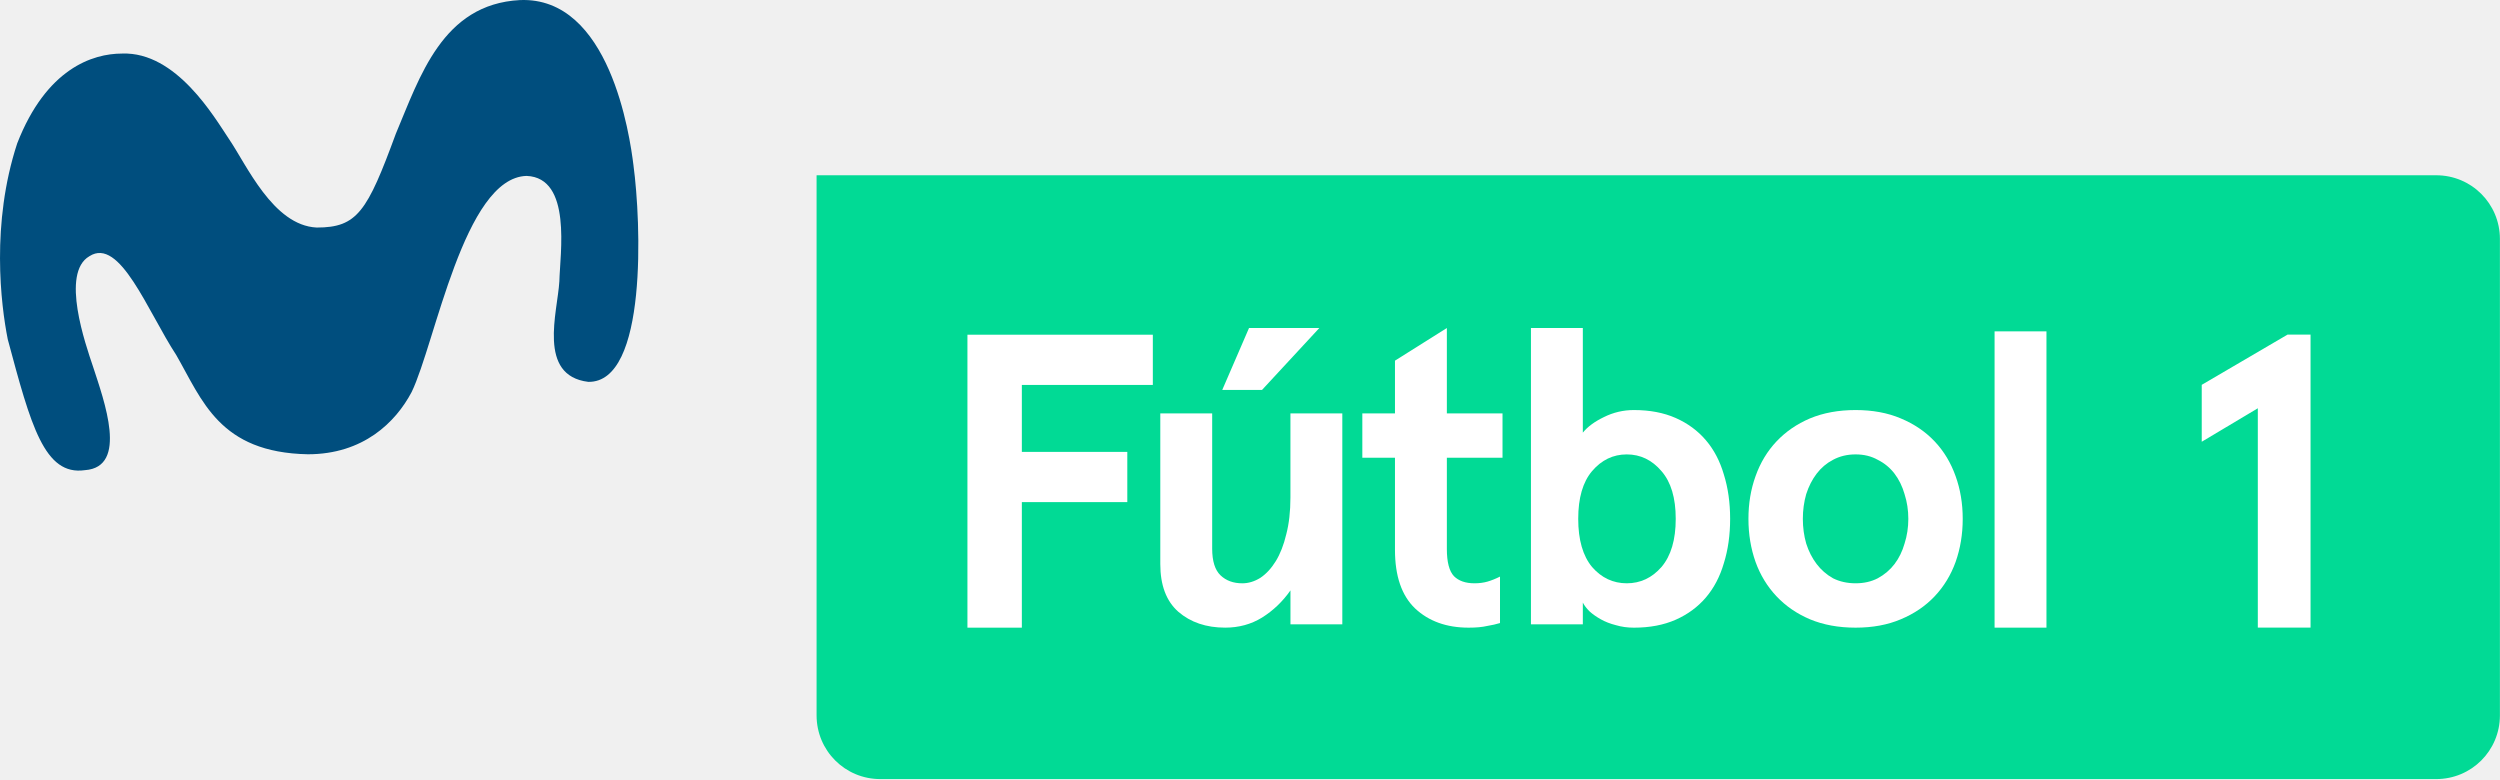
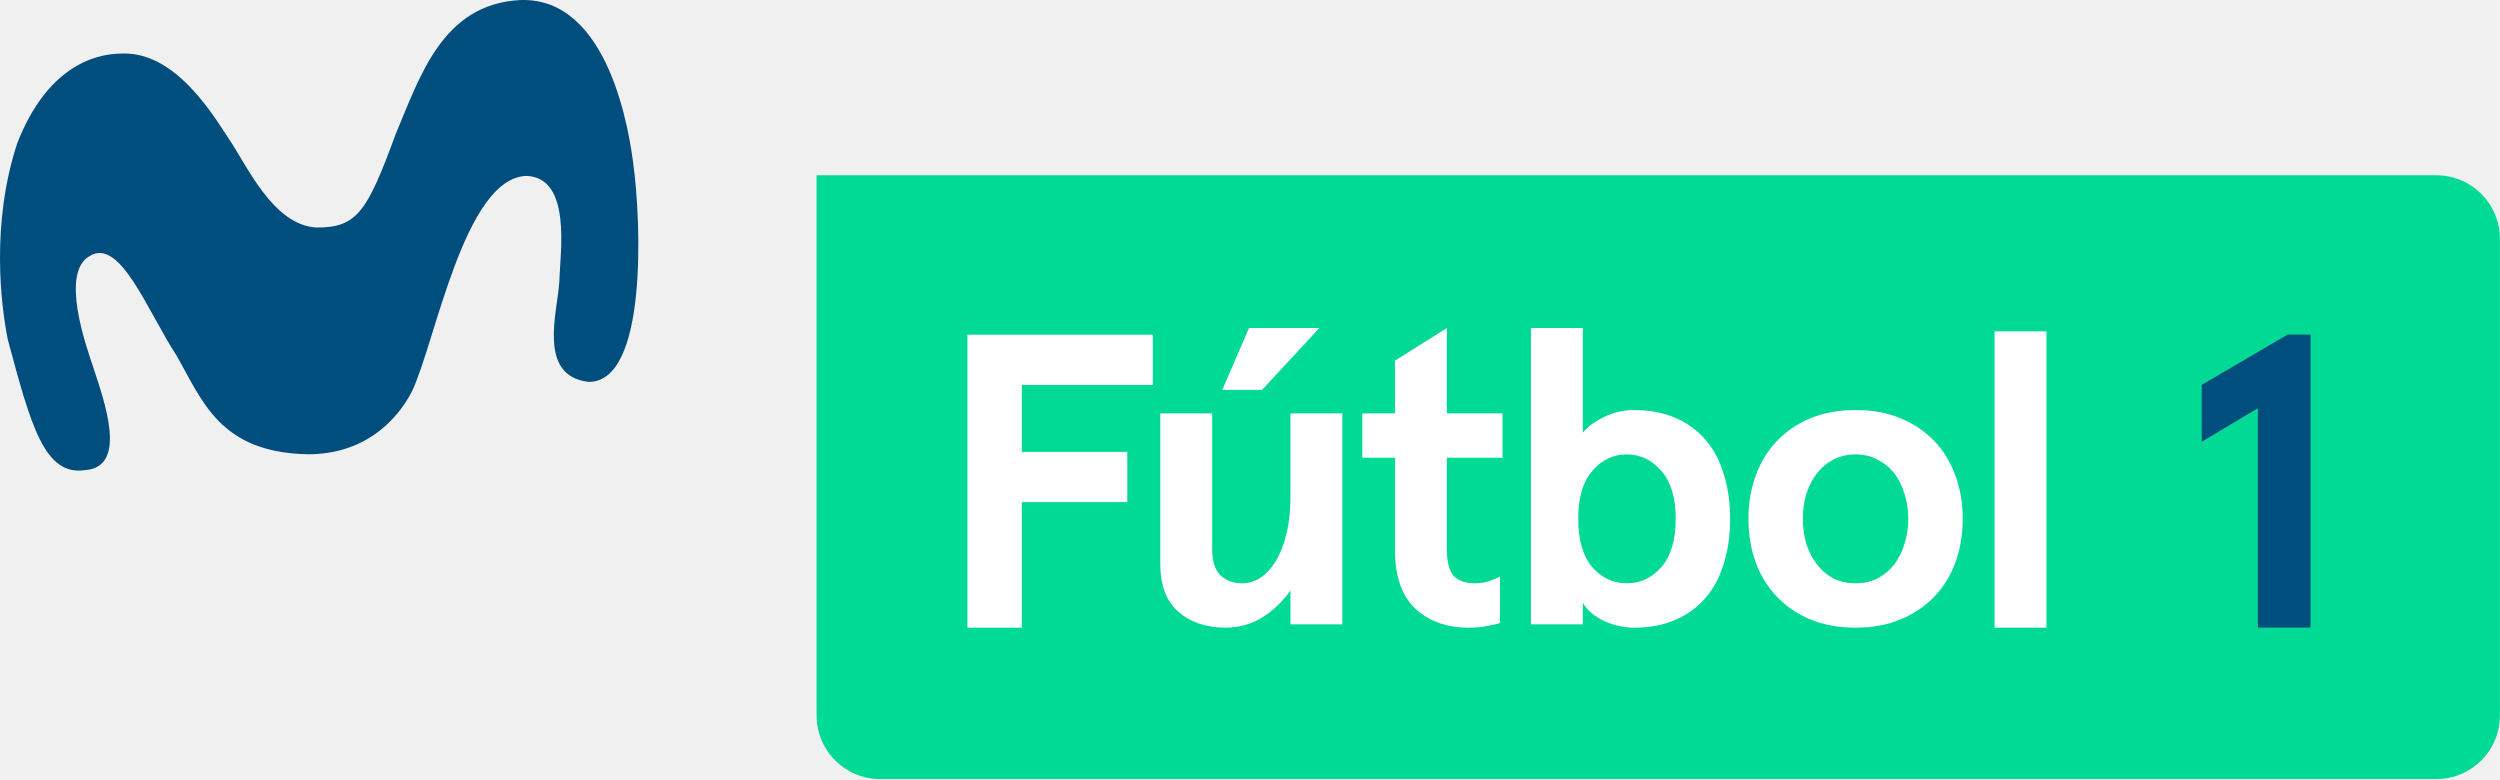
<svg xmlns="http://www.w3.org/2000/svg" id="svg28" width="670.86" height="209.06" version="1.1" viewBox="0 0 177.5 55.316">
  <g id="g8" transform="translate(.00049 .000167)" stroke-width="1.252">
    <path id="path2" d="m57.976 12.444v38.347c0 2.507 2.018 4.525 4.525 4.525h110.47c2.507 0 4.525-2.018 4.525-4.525v-33.822c0-2.507-2.018-4.525-4.525-4.525h-115z" fill="#01da95" />
    <path id="path4" d="m57.976 12.444-0.009 2.61e-4h0.009z" fill="#ff0" />
    <path id="path6" d="m44.978 11.762c-0.266-2.165-1.686-12.02-8.066-11.757-5.507 0.291-7.108 5.456-8.812 9.495-2.031 5.528-2.736 6.656-5.614 6.656-3.112-0.145-4.992-4.484-6.246-6.308-1.018-1.516-3.72-6.19-7.573-6.045-2.098 0-5.378 1.068-7.447 6.372-1.873 5.701-1.163 11.449-0.673 13.915 1.638 6.109 2.599 9.707 5.478 9.292 3.095-0.217 1.373-4.908 0.571-7.368-0.513-1.531-2.312-6.632-0.252-7.822 2.163-1.395 4.124 3.894 6.171 7.024 1.845 3.209 3.063 6.919 9.342 7.038 3.925 0 6.228-2.262 7.367-4.418 1.682-3.475 3.725-15.234 8.163-15.346 3.237 0.129 2.37 5.53 2.325 7.491-0.127 2.175-1.579 6.688 2.054 7.132 4.229 0.073 3.742-11.398 3.211-15.352z" fill="#004e7e" />
  </g>
  <g id="g26" fill="#fff">
    <g id="g22" transform="translate(.00049 .000167)">
      <path id="path10" d="m81.85 23.765v3.566h-9.3v4.754h7.488v3.566h-7.488v8.914h-3.863v-20.8z" />
      <path id="path12" d="m91.622 44.327v-2.407q-0.832 1.188-2.021 1.931-1.159 0.713-2.615 0.713-2.021 0-3.328-1.129-1.278-1.129-1.278-3.387v-10.697h3.684v9.598q0 1.337 0.594 1.902 0.594 0.565 1.545 0.565 0.654 0 1.278-0.386 0.624-0.416 1.099-1.188 0.475-0.773 0.743-1.902 0.297-1.129 0.297-2.615v-5.972h3.684v14.976zm-2.942-21.037h4.992l-4.071 4.398h-2.823z" />
      <path id="path14" d="m106.5 44.238q-0.386 0.119-0.921 0.208-0.505 0.119-1.307 0.119-2.347 0-3.803-1.367-1.426-1.367-1.426-4.16v-6.537h-2.318v-3.15h2.318v-3.744l3.684-2.318v6.062h3.952v3.15h-3.952v6.478q0 1.397 0.505 1.931 0.505 0.505 1.456 0.505 0.505 0 0.921-0.119 0.416-0.119 0.891-0.357z" />
      <path id="path16" d="m122.84 36.839q0 1.723-0.446 3.15-0.416 1.426-1.278 2.437-0.862 1.01-2.139 1.575-1.278 0.565-2.971 0.565-0.683 0-1.278-0.178-0.594-0.149-1.07-0.416-0.475-0.267-0.802-0.565-0.327-0.327-0.475-0.624v1.545h-3.684v-21.038h3.684v7.428q0.505-0.624 1.486-1.099 1.01-0.505 2.139-0.505 1.694 0 2.971 0.565t2.139 1.575q0.862 1.01 1.278 2.437 0.446 1.426 0.446 3.15zm-3.863 0q0-2.228-1.01-3.387-1.01-1.188-2.466-1.188-1.456 0-2.466 1.188-0.981 1.159-0.981 3.387 0 2.228 0.981 3.417 1.01 1.159 2.466 1.159 1.456 0 2.466-1.159 1.01-1.188 1.01-3.417z" />
      <path id="path18" d="m124.14 36.839q0-1.634 0.505-3.031 0.505-1.426 1.486-2.466 0.981-1.04 2.377-1.634 1.426-0.594 3.239-0.594t3.209 0.594q1.426 0.594 2.407 1.634 0.981 1.04 1.486 2.466 0.505 1.397 0.505 3.031t-0.505 3.061q-0.505 1.397-1.486 2.437-0.981 1.04-2.407 1.634-1.397 0.594-3.209 0.594-1.812 0-3.239-0.594-1.397-0.594-2.377-1.634-0.981-1.04-1.486-2.437-0.505-1.426-0.505-3.061zm3.863 0q0 0.921 0.238 1.753 0.267 0.832 0.743 1.456 0.475 0.624 1.159 1.01 0.713 0.357 1.605 0.357 0.891 0 1.575-0.357 0.713-0.386 1.189-1.01 0.475-0.624 0.713-1.456 0.267-0.832 0.267-1.753t-0.267-1.753q-0.238-0.832-0.713-1.456-0.475-0.624-1.189-0.981-0.683-0.386-1.575-0.386-0.891 0-1.605 0.386-0.683 0.357-1.159 0.981-0.475 0.624-0.743 1.456-0.238 0.832-0.238 1.753z" />
      <path id="path20" d="m145.3 23.527v21.037h-3.684v-21.037z" />
    </g>
-     <path id="path24" transform="matrix(.74288 0 0 .74288 399.99 334.75)" d="m-317.6-418.63 1e-4 28h-5.04v-20.96l-5.36 3.2v-5.44l8.2-4.8z" fill="#fff" />
+     <path id="path24" transform="matrix(.74288 0 0 .74288 399.99 334.75)" d="m-317.6-418.63 1e-4 28h-5.04v-20.96l-5.36 3.2v-5.44l8.2-4.8z" fill="#004e7e" />
  </g>
</svg>
